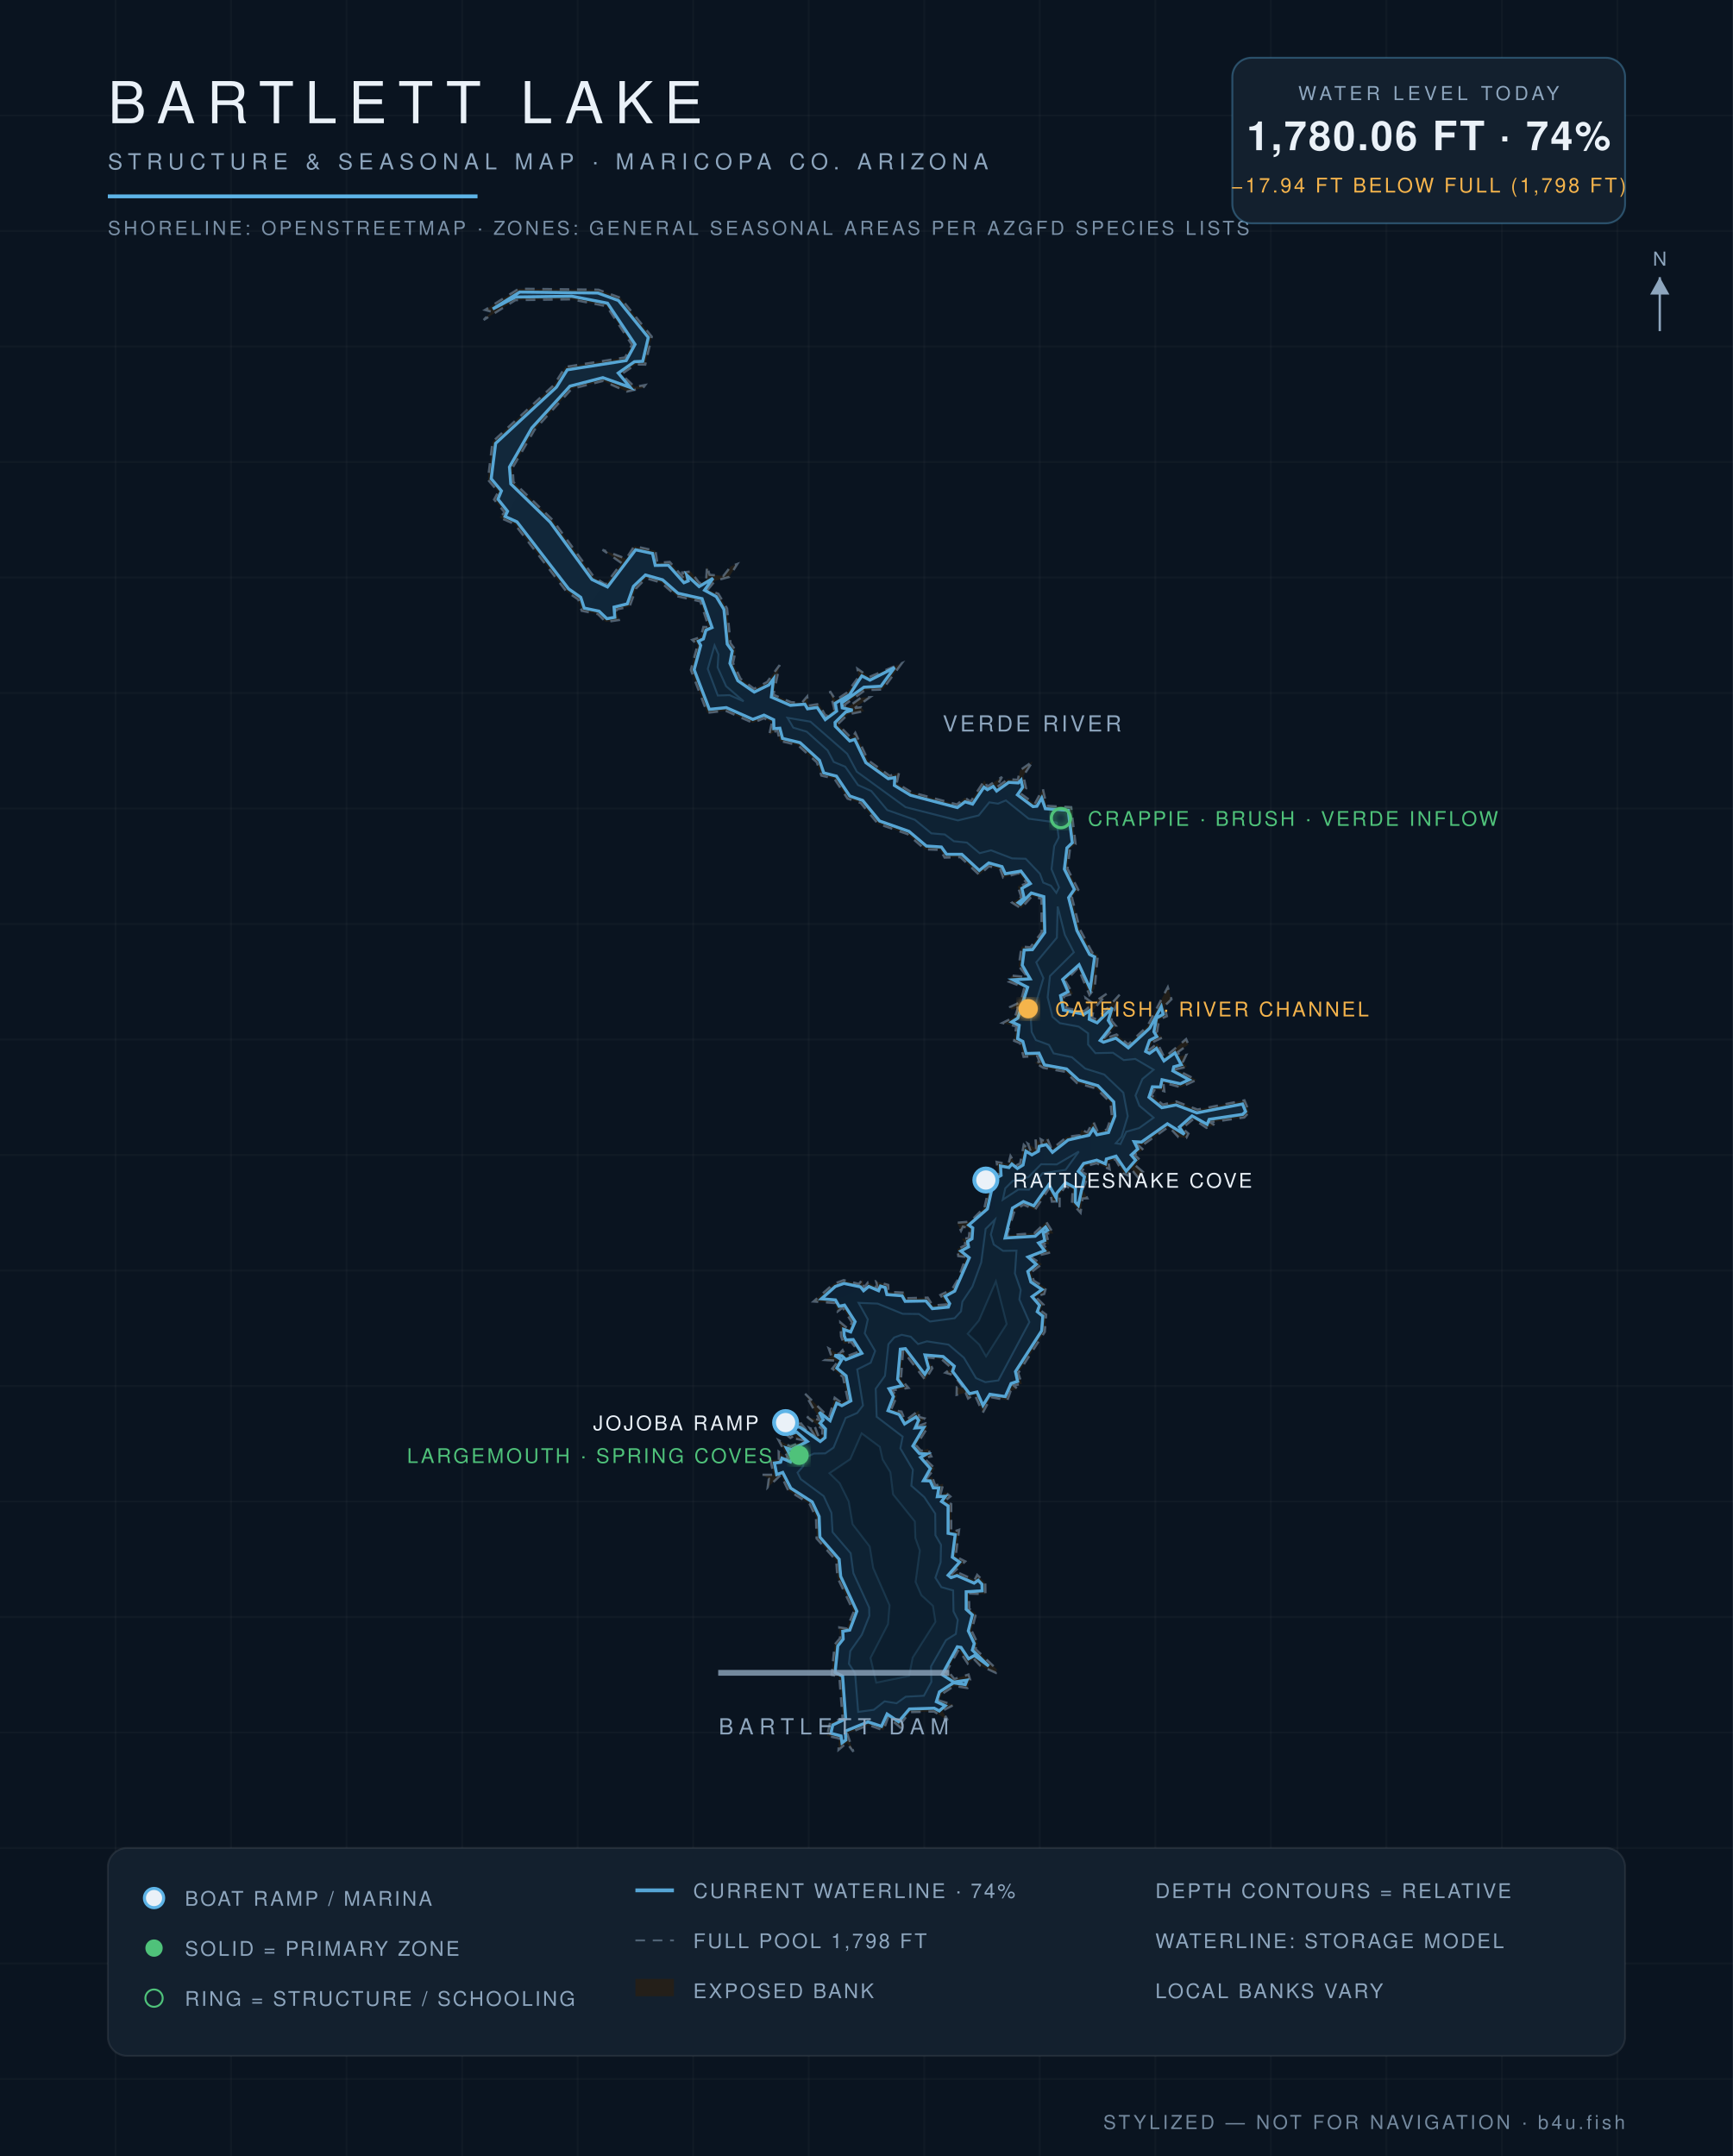
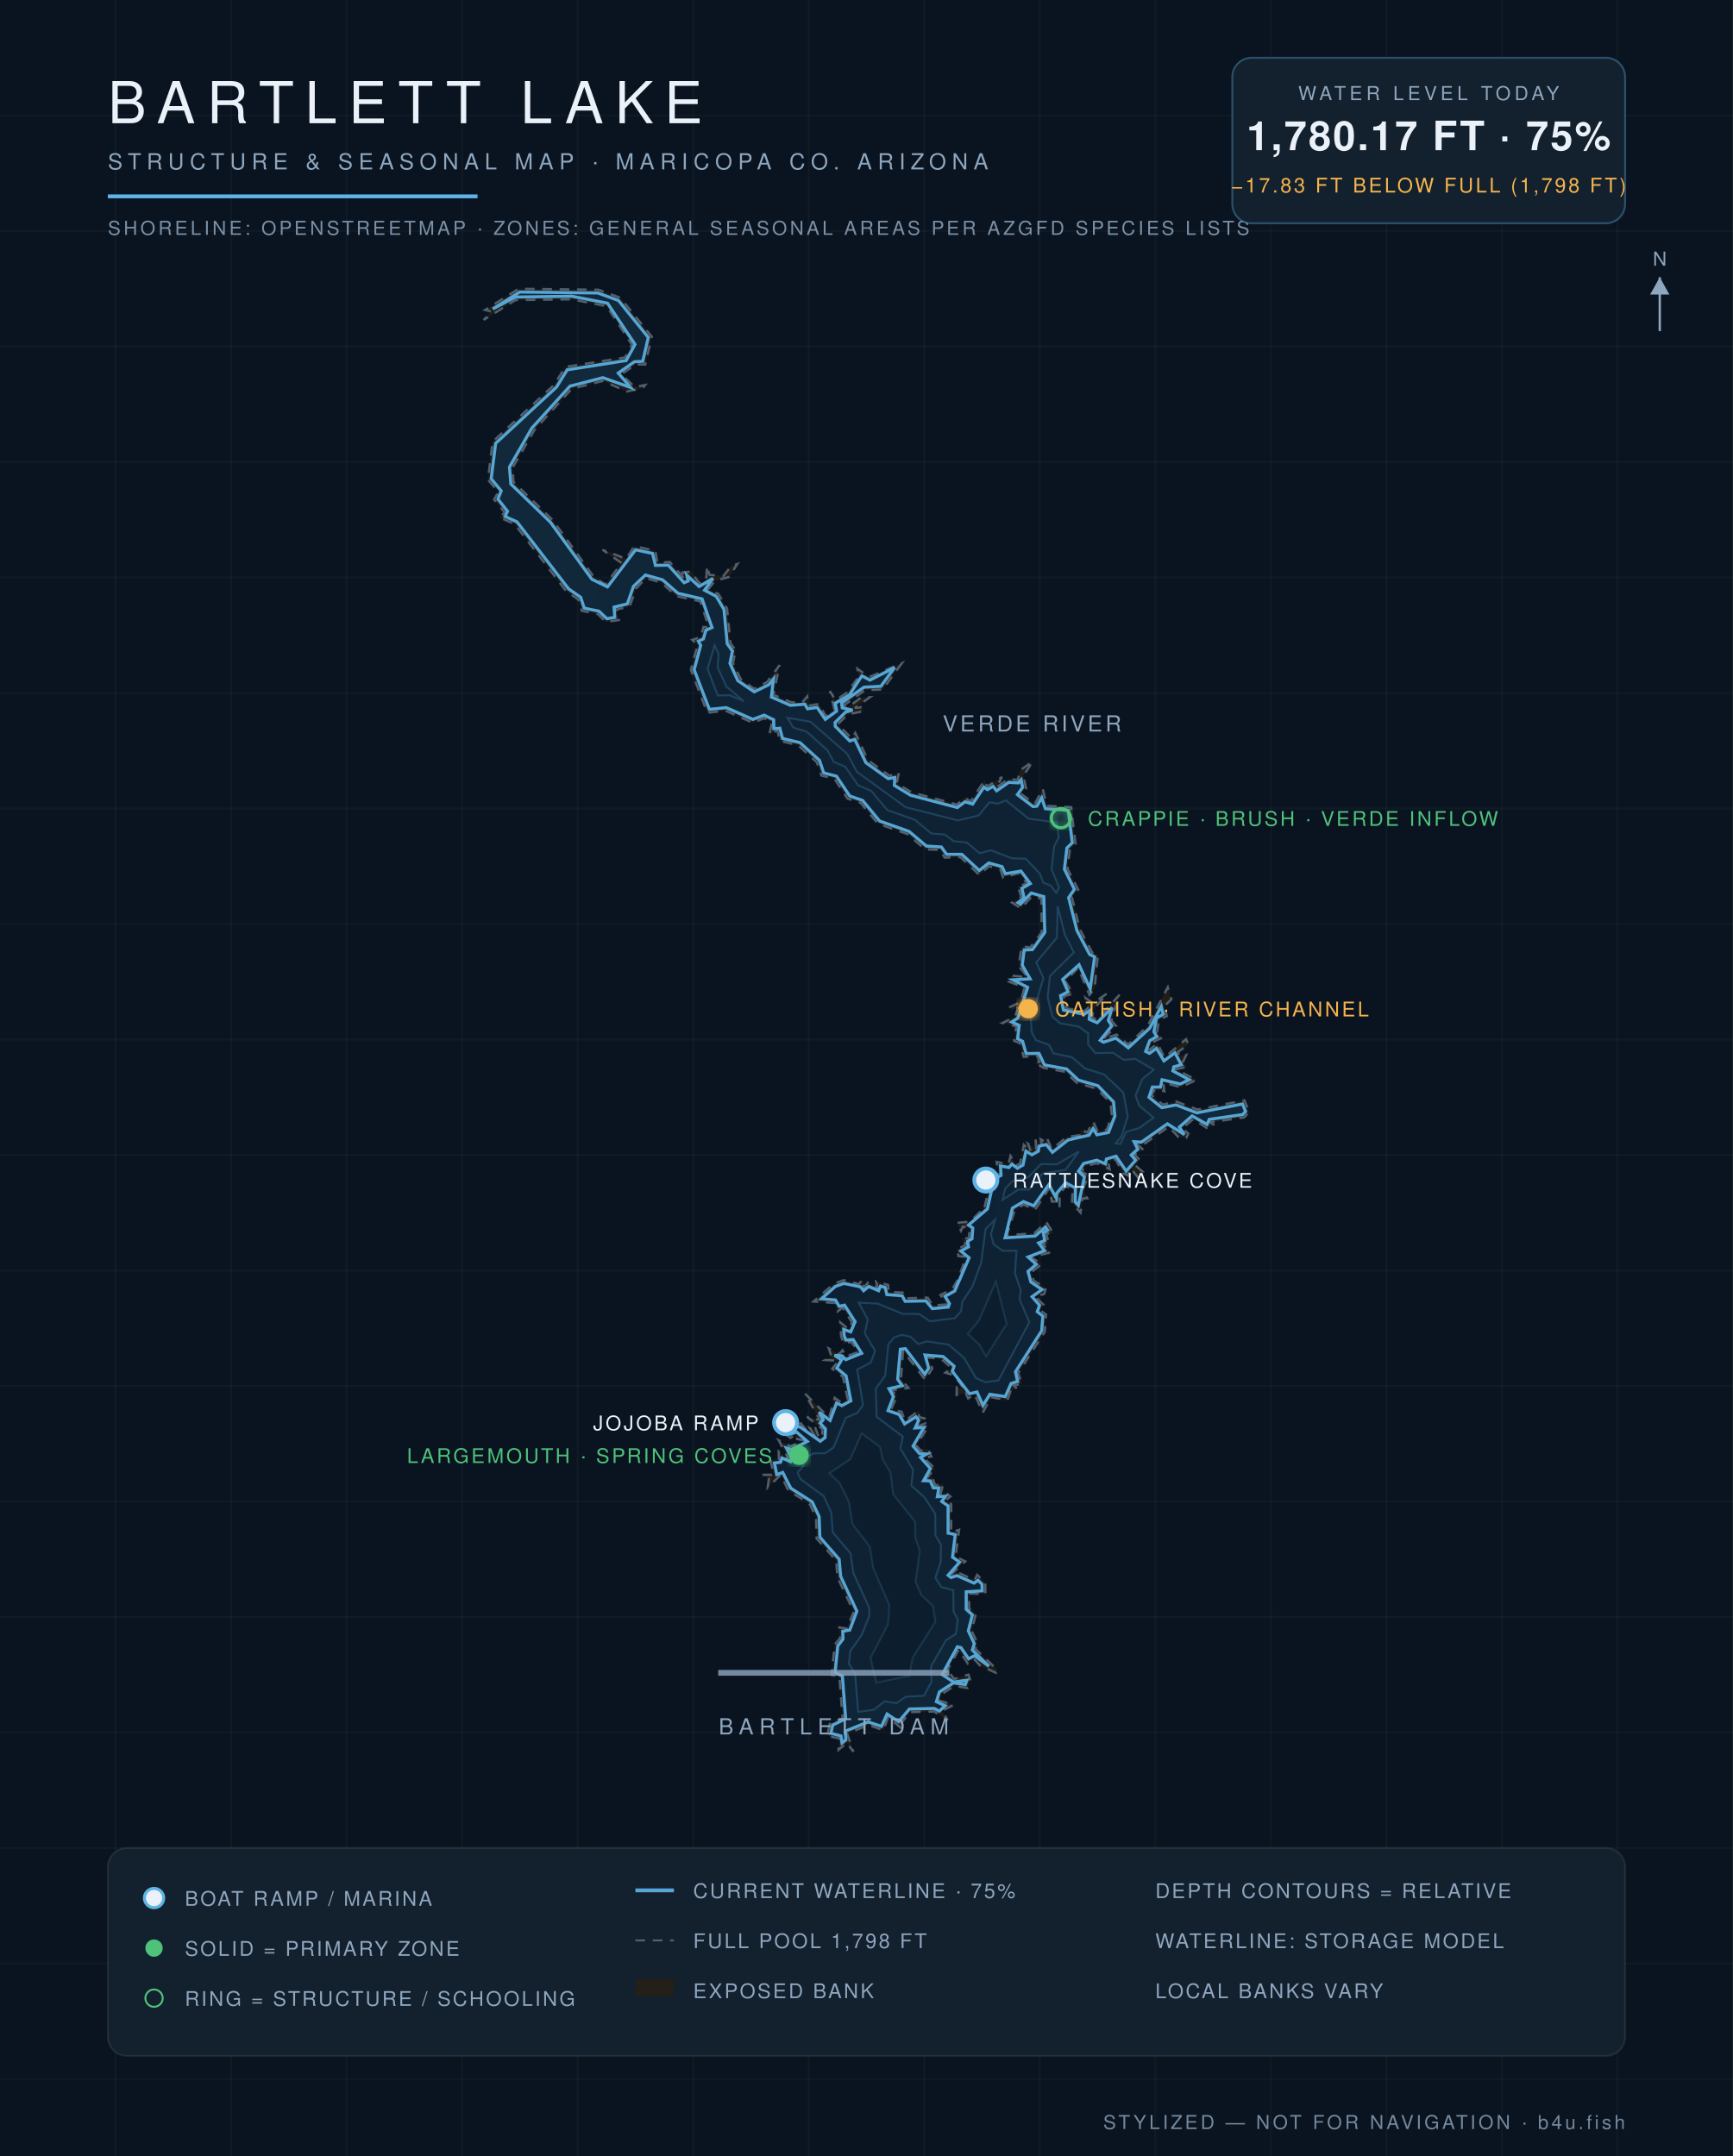
<svg xmlns="http://www.w3.org/2000/svg" viewBox="0 0 900 1120" font-family="Helvetica,Arial,sans-serif">
  <defs>
    <radialGradient id="wg" cx="45%" cy="60%" r="80%">
      <stop offset="0%" stop-color="#0c1f31" />
      <stop offset="55%" stop-color="#102639" />
      <stop offset="100%" stop-color="#13293c" />
    </radialGradient>
    <filter id="glow">
      <feGaussianBlur stdDeviation="2.2" result="b" />
      <feMerge>
        <feMergeNode in="b" />
        <feMergeNode in="SourceGraphic" />
      </feMerge>
    </filter>
  </defs>
  <rect width="900" height="1120" fill="#0a1420" />
  <g stroke="#ffffff" stroke-opacity="0.025">
    <line x1="60" y1="0" x2="60" y2="1120" />
    <line x1="120" y1="0" x2="120" y2="1120" />
    <line x1="180" y1="0" x2="180" y2="1120" />
    <line x1="240" y1="0" x2="240" y2="1120" />
    <line x1="300" y1="0" x2="300" y2="1120" />
    <line x1="360" y1="0" x2="360" y2="1120" />
    <line x1="420" y1="0" x2="420" y2="1120" />
    <line x1="480" y1="0" x2="480" y2="1120" />
    <line x1="540" y1="0" x2="540" y2="1120" />
    <line x1="600" y1="0" x2="600" y2="1120" />
    <line x1="660" y1="0" x2="660" y2="1120" />
    <line x1="720" y1="0" x2="720" y2="1120" />
    <line x1="780" y1="0" x2="780" y2="1120" />
    <line x1="840" y1="0" x2="840" y2="1120" />
    <line x1="0" y1="60" x2="900" y2="60" />
    <line x1="0" y1="120" x2="900" y2="120" />
    <line x1="0" y1="180" x2="900" y2="180" />
    <line x1="0" y1="240" x2="900" y2="240" />
    <line x1="0" y1="300" x2="900" y2="300" />
    <line x1="0" y1="360" x2="900" y2="360" />
    <line x1="0" y1="420" x2="900" y2="420" />
    <line x1="0" y1="480" x2="900" y2="480" />
    <line x1="0" y1="540" x2="900" y2="540" />
    <line x1="0" y1="600" x2="900" y2="600" />
    <line x1="0" y1="660" x2="900" y2="660" />
    <line x1="0" y1="720" x2="900" y2="720" />
    <line x1="0" y1="780" x2="900" y2="780" />
    <line x1="0" y1="840" x2="900" y2="840" />
    <line x1="0" y1="900" x2="900" y2="900" />
    <line x1="0" y1="960" x2="900" y2="960" />
    <line x1="0" y1="1020" x2="900" y2="1020" />
    <line x1="0" y1="1080" x2="900" y2="1080" />
  </g>
  <path d="M 511.3,627.2 L 514.0,615.3 L 511.9,613.1 L 518.5,609.7 L 517.6,603.6 L 523.7,604.8 L 524.8,600.5 L 527.8,605.4 L 529.8,604.4 L 531.7,594.7 L 535.4,598.3 L 533.8,594.1 L 538.1,596.8 L 537.8,591.6 L 541.0,594.4 L 540.5,591.8 L 542.8,593.0 L 543.7,590.9 L 546.2,597.0 L 554.1,590.6 L 560.8,589.7 L 561.6,586.9 L 564.7,588.3 L 567.8,582.6 L 570.1,587.9 L 574.9,586.8 L 577.4,579.4 L 576.7,572.7 L 569.4,565.5 L 559.3,562.6 L 553.3,556.8 L 541.8,554.7 L 537.4,551.9 L 539.8,551.6 L 538.8,548.6 L 531.6,549.0 L 529.7,541.9 L 526.7,540.7 L 527.8,533.2 L 520.6,531.4 L 527.1,528.2 L 528.7,523.5 L 525.2,524.5 L 524.6,523.1 L 530.1,520.5 L 532.0,513.0 L 523.8,509.9 L 525.4,506.8 L 533.6,507.6 L 529.1,501.9 L 530.5,491.7 L 535.1,492.1 L 541.0,484.4 L 540.9,466.9 L 536.0,465.5 L 530.3,471.9 L 525.6,468.9 L 530.4,466.0 L 528.6,460.5 L 533.4,458.9 L 529.0,453.6 L 521.0,455.9 L 519.5,451.6 L 513.6,450.0 L 508.6,454.5 L 498.8,445.3 L 490.6,445.5 L 488.3,441.5 L 480.4,441.2 L 471.3,433.3 L 455.9,427.9 L 447.0,417.1 L 440.2,414.9 L 433.3,404.5 L 426.6,402.9 L 424.2,396.0 L 414.4,387.1 L 405.0,384.9 L 403.7,379.4 L 399.5,381.7 L 400.9,375.3 L 396.8,373.1 L 391.0,375.5 L 376.8,369.2 L 367.3,370.3 L 358.8,348.0 L 362.3,335.0 L 359.5,332.4 L 364.0,330.9 L 365.3,325.7 L 368.1,325.8 L 363.7,312.4 L 351.4,309.7 L 343.3,302.6 L 335.5,300.4 L 330.4,305.6 L 327.0,315.1 L 319.9,316.7 L 321.4,322.1 L 314.6,323.1 L 310.5,319.0 L 302.1,317.3 L 300.3,311.4 L 294.1,307.2 L 267.3,272.3 L 259.4,268.8 L 262.1,266.2 L 256.6,259.5 L 258.8,255.5 L 253.4,249.2 L 255.8,229.5 L 287.7,200.0 L 293.6,190.6 L 324.6,185.7 L 328.2,179.1 L 315.1,159.1 L 296.8,155.5 L 267.7,155.9 L 251.2,166.2 L 255.2,161.9 L 251.9,161.0 L 269.4,150.0 L 310.8,150.5 L 322.2,154.7 L 338.5,174.9 L 335.1,189.4 L 330.2,189.3 L 322.7,194.4 L 329.6,201.0 L 335.1,200.0 L 334.0,201.5 L 325.6,203.4 L 313.1,197.9 L 296.9,202.0 L 277.6,223.3 L 266.2,243.0 L 266.7,250.4 L 287.0,270.1 L 308.6,299.9 L 314.5,303.6 L 322.8,292.5 L 312.9,285.6 L 325.2,290.3 L 329.4,283.7 L 340.4,286.1 L 341.4,292.4 L 347.8,291.9 L 355.8,301.1 L 354.4,297.4 L 358.7,296.9 L 363.3,303.0 L 366.7,301.6 L 367.2,294.0 L 368.5,298.6 L 375.7,299.2 L 379.6,294.2 L 382.9,293.0 L 378.7,299.7 L 371.4,301.7 L 367.6,306.3 L 373.1,308.5 L 377.6,316.1 L 379.4,334.2 L 382.1,337.8 L 380.7,344.4 L 384.6,352.6 L 391.6,357.8 L 398.4,354.3 L 404.9,345.5 L 401.7,360.9 L 410.9,364.8 L 416.5,365.0 L 419.2,361.8 L 419.7,366.6 L 425.3,365.7 L 429.0,372.2 L 433.3,368.3 L 431.0,359.0 L 434.0,363.7 L 440.0,359.7 L 446.0,351.5 L 445.3,347.4 L 451.4,351.7 L 468.4,344.5 L 458.4,358.2 L 449.3,358.5 L 438.3,366.4 L 440.7,367.1 L 447.2,362.4 L 451.8,362.2 L 444.0,367.8 L 447.3,367.4 L 448.8,369.4 L 440.4,371.1 L 435.1,376.2 L 442.3,383.6 L 444.2,380.7 L 450.8,394.9 L 462.0,403.0 L 466.9,401.4 L 465.7,406.9 L 473.5,411.6 L 497.0,417.9 L 501.1,414.4 L 504.1,416.4 L 511.3,405.4 L 512.7,408.6 L 520.4,403.6 L 517.3,409.2 L 523.5,404.7 L 528.6,405.1 L 529.7,400.2 L 536.4,395.5 L 531.5,403.0 L 532.9,409.6 L 529.9,412.1 L 537.4,417.6 L 541.6,409.8 L 543.6,418.6 L 556.3,419.3 L 558.6,438.5 L 555.7,441.0 L 554.4,451.3 L 560.0,462.2 L 556.7,466.1 L 560.8,482.7 L 567.3,494.9 L 570.2,496.0 L 568.5,513.5 L 565.8,516.9 L 559.9,502.8 L 553.3,509.7 L 557.3,516.3 L 552.5,517.5 L 553.8,523.8 L 563.1,525.3 L 565.1,523.6 L 563.8,518.4 L 567.5,521.1 L 575.1,516.0 L 567.9,524.5 L 567.2,528.7 L 569.7,529.6 L 581.5,516.7 L 577.2,530.1 L 579.7,533.1 L 572.9,539.8 L 579.9,537.4 L 585.9,542.6 L 595.9,533.1 L 606.5,512.8 L 608.4,519.1 L 604.7,522.7 L 606.0,527.9 L 602.0,529.6 L 600.9,536.3 L 603.7,539.0 L 598.4,541.5 L 596.6,545.6 L 601.2,542.0 L 604.7,549.4 L 616.0,539.8 L 617.2,542.6 L 611.8,546.5 L 612.5,548.7 L 616.1,548.0 L 614.4,551.6 L 616.4,554.2 L 610.6,555.5 L 621.4,561.0 L 613.2,564.8 L 604.2,562.4 L 604.7,566.9 L 599.9,565.6 L 598.0,568.9 L 603.9,573.8 L 610.9,572.2 L 621.9,576.4 L 646.3,571.6 L 648.8,577.7 L 646.2,580.5 L 628.5,583.0 L 630.8,584.5 L 626.6,585.9 L 619.8,581.3 L 614.0,586.1 L 617.2,588.9 L 616.1,591.1 L 612.0,590.7 L 607.0,585.3 L 593.1,595.1 L 590.3,594.2 L 593.8,597.3 L 589.1,599.8 L 591.9,602.4 L 589.9,605.6 L 593.6,608.8 L 591.5,612.3 L 587.2,606.9 L 585.9,610.7 L 583.4,609.6 L 579.3,602.2 L 575.6,603.5 L 576.3,607.4 L 569.5,604.3 L 563.7,605.8 L 561.7,608.7 L 565.3,610.6 L 562.3,617.9 L 564.7,622.5 L 562.2,622.6 L 561.2,630.0 L 556.7,625.0 L 557.1,617.9 L 553.4,616.1 L 550.3,620.7 L 550.3,627.2 L 549.6,624.1 L 546.3,624.2 L 545.0,617.1 L 537.5,628.5 L 531.6,625.8 L 527.0,628.7 L 522.9,641.7 L 537.2,640.6 L 543.4,634.8 L 547.1,640.8 L 543.4,640.8 L 544.8,646.4 L 541.1,645.9 L 545.7,650.6 L 535.5,653.1 L 541.1,656.7 L 535.5,660.9 L 536.9,665.3 L 543.2,669.1 L 542.3,672.2 L 537.7,673.6 L 542.0,677.8 L 540.2,680.6 L 543.3,682.9 L 542.6,691.9 L 528.8,713.3 L 530.7,718.9 L 526.4,719.7 L 528.4,721.4 L 524.9,722.5 L 523.2,727.4 L 514.7,725.8 L 510.4,733.9 L 506.1,724.2 L 502.8,726.5 L 501.5,723.5 L 496.8,724.6 L 496.9,720.7 L 500.5,721.2 L 495.4,714.4 L 491.0,713.1 L 494.2,710.7 L 488.9,706.0 L 481.5,705.1 L 484.2,710.8 L 480.5,716.8 L 469.0,701.8 L 467.9,716.4 L 471.8,721.0 L 463.1,722.3 L 465.9,725.1 L 462.8,732.3 L 468.2,733.3 L 470.1,738.1 L 477.2,732.7 L 477.3,736.1 L 480.1,736.8 L 476.7,740.8 L 480.7,739.4 L 481.7,741.7 L 475.8,750.9 L 478.3,753.7 L 482.0,752.6 L 483.7,756.6 L 479.7,757.3 L 485.5,762.8 L 481.0,768.3 L 484.1,767.2 L 485.7,771.6 L 489.9,770.8 L 488.3,776.9 L 491.1,775.3 L 493.6,777.4 L 490.7,779.6 L 494.0,781.3 L 494.0,796.1 L 498.1,794.7 L 496.3,808.6 L 501.3,811.1 L 494.0,817.9 L 497.1,816.7 L 506.1,820.8 L 507.5,818.1 L 511.7,822.3 L 511.8,828.1 L 503.2,827.8 L 503.4,835.8 L 506.9,838.2 L 504.6,847.1 L 507.8,853.8 L 506.6,856.6 L 517.8,867.3 L 517.2,869.0 L 509.1,865.3 L 505.6,861.6 L 502.6,864.2 L 497.9,857.0 L 490.9,869.5 L 492.5,868.3 L 495.6,872.2 L 503.0,869.9 L 503.9,872.8 L 502.4,876.9 L 495.6,875.8 L 489.2,880.0 L 487.8,883.4 L 495.3,885.7 L 489.4,888.7 L 492.2,893.6 L 485.1,889.1 L 472.6,889.4 L 468.3,894.8 L 469.2,898.8 L 461.3,892.0 L 458.8,898.9 L 451.1,896.1 L 440.0,900.6 L 443.2,910.0 L 439.8,905.4 L 435.5,909.0 L 435.8,903.1 L 429.5,901.7 L 431.1,894.9 L 437.6,892.7 L 435.9,871.0 L 431.9,870.1 L 433.5,854.3 L 436.3,851.0 L 435.9,845.4 L 439.8,846.0 L 443.4,837.3 L 434.9,819.4 L 434.3,810.7 L 424.1,799.2 L 423.8,788.2 L 420.4,781.1 L 409.4,774.3 L 405.5,766.2 L 398.7,772.7 L 399.3,768.1 L 395.8,766.1 L 401.8,766.1 L 400.1,758.4 L 404.5,758.3 L 404.4,754.1 L 409.6,758.0 L 404.4,748.2 L 410.5,751.4 L 417.7,748.3 L 412.8,747.3 L 413.1,745.4 L 410.5,747.0 L 404.8,742.5 L 406.6,738.4 L 415.5,739.7 L 414.4,737.4 L 419.0,743.2 L 422.6,745.0 L 420.6,741.9 L 423.3,743.1 L 423.2,741.2 L 425.5,747.2 L 427.0,746.1 L 427.1,742.4 L 419.1,736.0 L 425.8,737.7 L 418.0,723.9 L 430.6,736.4 L 433.5,726.1 L 436.9,728.6 L 440.3,727.2 L 437.8,715.3 L 432.2,711.0 L 435.5,706.9 L 428.5,706.5 L 431.8,704.5 L 430.4,700.5 L 435.7,703.5 L 437.6,701.4 L 439.2,704.7 L 446.1,702.2 L 441.9,697.0 L 438.3,698.1 L 436.8,694.2 L 436.4,686.9 L 440.8,690.6 L 442.5,687.0 L 437.6,679.3 L 435.0,681.3 L 433.5,676.9 L 422.5,676.1 L 433.0,666.9 L 438.2,665.0 L 446.1,667.0 L 447.9,664.6 L 448.7,668.9 L 450.8,666.2 L 455.8,668.9 L 455.0,665.7 L 461.3,667.5 L 461.4,671.1 L 469.7,671.5 L 470.6,674.4 L 481.8,674.1 L 484.4,678.2 L 491.6,677.6 L 488.4,672.7 L 494.4,669.8 L 497.6,664.5 L 501.7,653.0 L 497.7,652.5 L 497.2,648.9 L 501.8,646.6 L 499.5,643.6 L 503.2,643.1 L 503.6,638.2 L 500.1,637.2 L 499.1,639.4 L 497.0,635.2 L 503.9,634.6 L 511.3,627.2 Z" fill="#241f19" fill-opacity="0.9" stroke="#8ea6be" stroke-opacity="0.5" stroke-width="1.2" stroke-dasharray="5 4" />
-   <path d="M 255.9,160.5 L 269.9,151.7 L 310.5,152.2 L 321.2,156.1 L 336.7,175.3 L 333.8,187.7 L 329.5,187.9 L 321.1,193.8 L 327.4,201.3 L 313.1,196.2 L 296.0,200.6 L 276.2,222.3 L 264.6,242.6 L 265.3,251.4 L 285.7,271.2 L 307.4,301.0 L 315.5,304.9 L 330.1,285.6 L 338.9,287.5 L 340.3,293.7 L 347.1,293.6 L 355.2,302.7 L 357.4,301.8 L 356.7,298.8 L 363.1,304.7 L 370.3,300.4 L 365.9,306.6 L 372.0,309.9 L 376.0,316.6 L 377.7,334.6 L 380.3,338.2 L 379.1,344.6 L 383.2,353.6 L 391.7,359.5 L 399.3,355.8 L 401.7,352.7 L 400.6,362.1 L 410.5,366.4 L 418.0,365.8 L 419.4,368.2 L 424.4,367.5 L 428.6,373.8 L 434.5,369.4 L 433.8,365.3 L 441.2,360.9 L 447.6,351.1 L 451.8,353.3 L 464.6,346.8 L 457.5,356.5 L 448.7,357.0 L 437.1,365.2 L 437.4,367.7 L 442.8,368.9 L 439.2,369.9 L 433.7,375.3 L 433.8,377.3 L 441.3,384.9 L 443.9,384.1 L 449.7,396.2 L 461.3,404.5 L 464.7,403.9 L 464.5,408.0 L 472.9,413.1 L 497.2,419.5 L 501.2,416.5 L 505.1,417.7 L 511.0,408.9 L 512.8,410.2 L 515.8,408.5 L 517.6,410.9 L 523.9,406.4 L 528.9,406.7 L 530.3,405.2 L 531.1,409.0 L 528.4,412.9 L 536.5,419.0 L 538.5,418.8 L 541.0,414.5 L 542.9,420.1 L 554.8,420.9 L 556.9,437.8 L 554.1,440.5 L 552.8,451.5 L 558.0,462.0 L 555.0,466.3 L 559.3,483.4 L 565.9,495.8 L 568.5,497.1 L 566.2,513.7 L 560.4,501.2 L 551.9,508.8 L 554.7,515.2 L 550.8,517.2 L 552.3,524.7 L 563.0,526.9 L 566.1,524.9 L 565.7,529.5 L 569.8,531.3 L 577.6,523.4 L 575.6,530.1 L 577.4,532.9 L 571.4,540.5 L 573.1,541.4 L 579.5,539.3 L 586.0,544.3 L 597.1,534.1 L 603.1,522.9 L 604.1,526.9 L 600.6,528.9 L 599.3,536.0 L 600.8,538.5 L 597.0,540.5 L 595.0,546.2 L 597.0,547.2 L 600.6,544.6 L 604.5,551.1 L 610.2,546.9 L 613.5,553.1 L 609.6,554.2 L 609.1,556.3 L 617.6,560.9 L 613.0,563.0 L 603.5,560.9 L 602.7,564.7 L 598.5,564.6 L 596.7,570.0 L 603.4,575.4 L 610.8,574.0 L 621.6,578.1 L 645.3,573.5 L 646.9,577.4 L 645.4,578.9 L 628.0,581.5 L 626.9,584.1 L 619.1,579.7 L 612.5,585.5 L 615.1,589.3 L 606.3,583.8 L 592.8,593.3 L 589.0,593.1 L 590.9,596.9 L 587.5,600.0 L 589.8,602.7 L 584.9,608.4 L 579.6,600.6 L 574.6,602.1 L 574.1,604.6 L 569.6,602.7 L 562.8,604.4 L 560.0,608.5 L 563.2,611.3 L 560.0,626.2 L 558.4,624.4 L 558.5,617.1 L 553.4,614.4 L 548.8,619.9 L 548.6,622.4 L 544.7,615.4 L 536.9,626.4 L 531.5,624.2 L 525.8,627.6 L 522.0,643.1 L 537.6,642.2 L 543.0,637.4 L 544.1,639.1 L 541.8,640.4 L 542.6,644.4 L 539.4,645.7 L 542.5,649.7 L 533.9,653.0 L 538.2,656.8 L 533.8,660.5 L 535.4,666.0 L 541.2,669.9 L 536.0,673.6 L 539.9,678.1 L 538.7,681.4 L 541.6,683.7 L 541.0,691.3 L 527.4,712.5 L 528.5,717.6 L 525.1,718.7 L 522.1,725.5 L 514.1,724.3 L 510.5,730.1 L 507.4,723.1 L 503.5,724.0 L 494.7,712.4 L 495.6,709.7 L 489.8,704.7 L 480.4,703.9 L 482.3,710.7 L 480.3,713.9 L 470.2,700.6 L 467.6,700.9 L 466.2,716.5 L 468.6,719.8 L 461.7,721.4 L 464.0,725.5 L 461.2,732.8 L 467.0,734.8 L 469.8,739.7 L 475.7,736.0 L 477.1,737.8 L 475.3,741.8 L 479.8,741.5 L 474.1,751.2 L 477.5,755.1 L 481.3,755.3 L 478.1,757.1 L 483.2,762.9 L 479.6,769.2 L 483.1,769.3 L 484.7,772.9 L 487.6,772.9 L 486.8,777.5 L 491.0,777.3 L 489.0,780.0 L 492.4,782.3 L 492.4,796.5 L 496.1,797.2 L 494.6,808.9 L 498.4,811.5 L 492.4,818.3 L 493.9,819.5 L 497.0,818.5 L 505.9,822.4 L 508.0,820.9 L 510.0,823.0 L 510.1,826.4 L 501.8,826.9 L 501.8,836.0 L 505.0,838.9 L 502.9,847.2 L 506.0,853.8 L 505.0,857.2 L 513.5,865.5 L 506.1,860.0 L 503.0,861.7 L 499.1,855.8 L 497.2,855.5 L 489.3,869.9 L 495.3,873.8 L 502.2,872.8 L 501.3,875.1 L 495.2,874.2 L 487.9,878.9 L 486.3,884.0 L 490.9,886.1 L 487.8,888.8 L 485.2,887.4 L 472.3,887.8 L 466.7,894.4 L 460.7,890.4 L 457.8,896.8 L 450.8,894.5 L 439.0,899.3 L 439.3,903.9 L 437.3,905.4 L 436.8,901.8 L 431.5,900.4 L 432.5,896.1 L 439.2,892.9 L 437.6,870.7 L 433.7,868.8 L 435.1,855.0 L 437.9,851.5 L 437.7,847.4 L 441.3,846.8 L 445.0,837.0 L 436.6,818.9 L 435.8,810.0 L 425.8,798.5 L 425.4,787.8 L 421.8,780.2 L 410.7,773.1 L 406.5,764.9 L 403.4,766.0 L 402.2,760.0 L 405.4,759.6 L 406.1,757.5 L 410.5,759.4 L 411.2,757.5 L 408.4,752.2 L 411.0,753.0 L 419.3,748.8 L 413.7,743.9 L 410.6,745.0 L 406.8,742.0 L 407.6,740.3 L 415.5,741.4 L 426.0,748.8 L 428.5,746.8 L 428.7,742.3 L 425.9,739.3 L 427.5,737.6 L 425.5,733.6 L 431.1,738.0 L 434.5,728.9 L 437.2,730.2 L 441.9,727.7 L 439.4,714.7 L 434.6,710.7 L 437.1,706.4 L 433.4,704.1 L 437.2,704.3 L 439.3,706.3 L 447.6,703.0 L 443.1,695.9 L 439.3,696.1 L 438.4,693.8 L 438.2,690.6 L 441.8,691.9 L 444.1,686.6 L 438.6,678.0 L 435.8,678.6 L 433.9,675.3 L 426.6,674.7 L 433.8,668.3 L 438.3,666.7 L 446.9,668.5 L 448.5,670.5 L 451.2,668.3 L 456.3,670.5 L 457.3,668.1 L 459.7,668.8 L 460.6,672.5 L 468.5,673.1 L 470.1,676.0 L 480.9,675.8 L 484.2,679.8 L 492.5,679.0 L 493.2,677.2 L 490.8,673.4 L 495.8,670.7 L 503.4,653.4 L 499.0,649.9 L 503.0,647.7 L 502.5,644.9 L 504.8,643.5 L 505.2,637.9 L 503.1,636.4 L 512.8,628.0 L 515.6,615.5 L 514.6,613.5 L 519.9,610.6 L 519.6,605.7 L 524.0,606.5 L 525.5,604.7 L 528.4,607.0 L 531.3,605.2 L 532.8,598.0 L 535.9,599.9 L 539.3,598.0 L 539.7,595.5 L 543.4,594.6 L 546.6,598.6 L 554.7,592.2 L 565.6,589.7 L 567.7,586.4 L 569.7,589.5 L 575.7,588.3 L 579.0,579.8 L 578.4,572.4 L 570.2,564.0 L 560.2,561.1 L 553.9,555.3 L 542.4,553.2 L 539.6,547.1 L 532.9,547.3 L 531.2,541.0 L 528.5,539.6 L 529.3,532.6 L 525.4,530.9 L 528.6,528.9 L 533.7,512.9 L 526.1,509.0 L 535.0,508.5 L 530.9,501.4 L 531.9,493.5 L 536.2,493.3 L 542.6,484.4 L 542.1,465.8 L 535.6,463.9 L 530.0,469.7 L 528.8,468.9 L 531.9,466.5 L 530.7,461.5 L 535.1,459.0 L 530.2,452.5 L 522.1,453.9 L 520.4,450.2 L 513.5,448.3 L 508.6,452.2 L 499.5,443.8 L 491.6,443.8 L 488.9,440.0 L 481.1,439.5 L 472.1,431.9 L 456.8,426.5 L 448.0,415.8 L 441.3,413.5 L 434.4,403.2 L 427.8,401.5 L 425.6,395.0 L 415.5,385.8 L 406.4,383.6 L 405.0,378.3 L 401.9,378.5 L 401.8,373.9 L 396.8,371.5 L 391.0,373.7 L 377.2,367.6 L 368.4,368.5 L 360.5,347.9 L 363.9,335.3 L 362.7,333.1 L 365.3,331.9 L 366.6,327.4 L 369.8,326.0 L 364.6,311.0 L 352.1,308.2 L 344.1,301.2 L 335.2,298.7 L 329.0,304.6 L 325.8,313.7 L 318.9,315.4 L 319.3,320.7 L 315.2,321.4 L 311.1,317.5 L 303.4,315.9 L 301.6,310.3 L 295.3,305.9 L 268.5,271.1 L 262.3,268.3 L 263.6,265.6 L 258.6,259.3 L 260.4,255.0 L 255.1,248.7 L 257.4,230.3 L 289.0,201.1 L 294.6,192.1 L 325.2,187.3 L 329.8,178.9 L 315.5,157.5 L 297.0,153.9 L 267.7,154.3 L 255.9,160.5 Z" fill="url(#wg)" stroke="#5eb4e7" stroke-opacity="0.9" stroke-width="1.6" />
-   <path d="M 371.1,335.3 L 373.1,339.9 L 372.7,346.7 L 377.1,356.5 L 386.2,364.3 L 378.9,361.1 L 372.8,361.3 L 367.6,347.5 L 371.1,335.3 Z" fill="#0e2233" stroke="#5eb4e7" stroke-opacity="0.22" stroke-width="1" />
-   <path d="M 409.0,372.9 L 420.9,374.9 L 440.0,391.6 L 445.0,400.9 L 470.3,419.3 L 497.5,426.2 L 508.3,423.6 L 513.8,416.8 L 518.3,417.5 L 522.4,415.8 L 534.2,425.3 L 548.8,427.3 L 549.8,435.1 L 547.5,439.5 L 546.1,451.5 L 550.0,461.0 L 548.6,463.8 L 545.8,460.1 L 541.8,458.5 L 540.1,453.9 L 532.7,446.1 L 525.6,445.9 L 514.7,441.7 L 508.8,443.2 L 502.2,437.7 L 495.4,437.0 L 490.7,433.5 L 483.7,432.9 L 475.2,425.9 L 460.8,420.8 L 452.5,410.9 L 445.6,407.8 L 439.0,398.3 L 433.0,395.8 L 429.8,389.8 L 419.0,380.1 L 412.0,378.0 L 409.0,372.9 Z" fill="#0e2233" stroke="#5eb4e7" stroke-opacity="0.22" stroke-width="1" />
-   <path d="M 549.3,470.9 L 553.0,485.6 L 557.7,494.7 L 545.3,507.0 L 544.1,518.1 L 546.6,528.2 L 550.4,531.5 L 560.2,533.3 L 565.1,536.8 L 565.1,542.6 L 568.9,547.1 L 578.0,546.9 L 583.6,550.7 L 589.6,550.1 L 599.1,555.7 L 593.3,560.5 L 589.7,569.1 L 591.7,574.4 L 599.1,580.6 L 591.6,586.0 L 584.9,587.9 L 581.9,594.3 L 579.5,593.9 L 582.5,590.5 L 585.7,579.8 L 583.4,567.6 L 573.5,558.2 L 563.6,555.1 L 556.7,549.2 L 547.2,547.2 L 544.8,542.8 L 538.0,540.3 L 535.8,536.1 L 535.4,529.8 L 541.9,508.1 L 538.2,499.9 L 548.9,487.1 L 549.3,470.9 Z" fill="#0e2233" stroke="#5eb4e7" stroke-opacity="0.22" stroke-width="1" />
-   <path d="M 560.3,598.2 L 553.4,607.7 L 541.4,609.5 L 534.4,618.0 L 528.9,617.9 L 520.8,623.2 L 522.1,617.3 L 525.9,613.5 L 534.1,611.5 L 540.7,604.8 L 548.8,604.9 L 560.3,598.2 Z" fill="#0e2233" stroke="#5eb4e7" stroke-opacity="0.22" stroke-width="1" />
-   <path d="M 516.7,633.6 L 514.6,641.3 L 516.1,646.5 L 520.9,649.8 L 527.9,649.7 L 527.1,661.5 L 530.1,670.1 L 529.4,675.0 L 534.6,686.8 L 518.5,717.1 L 511.7,718.0 L 506.9,715.9 L 500.6,705.3 L 492.6,698.5 L 481.4,696.8 L 476.8,698.2 L 473.0,694.4 L 468.3,693.4 L 464.4,694.8 L 461.4,698.3 L 459.6,714.7 L 454.8,721.4 L 455.3,736.0 L 468.8,746.3 L 467.6,752.4 L 474.1,763.5 L 473.3,771.8 L 480.0,777.7 L 485.7,786.3 L 485.8,797.5 L 488.7,802.5 L 488.5,811.6 L 485.8,819.6 L 488.9,824.5 L 495.0,826.2 L 495.2,837.1 L 497.4,841.5 L 496.4,848.8 L 491.3,852.0 L 483.5,865.7 L 483.7,873.7 L 479.8,880.9 L 470.4,881.4 L 465.6,884.8 L 459.4,883.8 L 453.8,888.2 L 445.7,889.3 L 444.1,869.2 L 440.9,864.3 L 441.6,857.7 L 447.6,849.2 L 451.5,839.4 L 451.4,835.1 L 443.2,817.2 L 441.8,806.9 L 432.4,795.9 L 431.8,785.9 L 427.8,777.2 L 415.9,768.4 L 414.2,765.0 L 417.1,761.7 L 418.0,757.3 L 422.7,755.1 L 428.6,755.0 L 432.9,752.0 L 439.2,736.6 L 445.2,734.0 L 448.2,730.1 L 445.2,711.4 L 452.2,707.9 L 454.5,701.8 L 449.1,692.6 L 450.7,685.4 L 445.9,676.8 L 455.8,677.2 L 468.8,682.5 L 477.2,682.6 L 483.0,686.5 L 495.8,684.8 L 499.1,681.2 L 499.8,676.2 L 505.0,668.4 L 509.6,655.8 L 511.9,638.4 L 516.7,633.6 Z" fill="#0e2233" stroke="#5eb4e7" stroke-opacity="0.22" stroke-width="1" />
+   <path d="M 255.9,160.5 L 269.9,151.7 L 310.5,152.2 L 321.2,156.1 L 336.7,175.3 L 333.8,187.7 L 329.5,187.9 L 321.1,193.8 L 327.5,201.3 L 313.1,196.2 L 296.0,200.6 L 276.2,222.4 L 264.6,242.6 L 265.3,251.4 L 285.8,271.2 L 307.4,300.9 L 315.5,304.9 L 330.1,285.6 L 338.9,287.5 L 340.4,293.7 L 347.1,293.6 L 355.3,302.7 L 357.4,301.8 L 356.7,298.8 L 363.1,304.7 L 370.3,300.4 L 365.9,306.6 L 372.0,309.8 L 376.0,316.6 L 377.7,334.5 L 380.4,338.2 L 379.1,344.6 L 383.2,353.6 L 391.7,359.4 L 399.3,355.7 L 401.7,352.7 L 400.6,362.1 L 410.5,366.4 L 418.0,365.8 L 419.4,368.2 L 424.4,367.5 L 428.6,373.7 L 434.5,369.4 L 433.8,365.3 L 441.2,360.9 L 447.6,351.1 L 451.8,353.3 L 464.6,346.8 L 457.5,356.5 L 448.7,357.0 L 437.1,365.2 L 437.4,367.7 L 442.8,368.9 L 439.2,369.9 L 433.7,375.3 L 433.8,377.3 L 441.3,384.9 L 443.9,384.1 L 449.7,396.2 L 461.3,404.5 L 464.7,403.9 L 464.5,408.0 L 472.9,413.1 L 497.2,419.5 L 501.2,416.5 L 505.1,417.7 L 511.0,408.9 L 512.8,410.2 L 515.8,408.5 L 517.6,410.8 L 523.9,406.4 L 528.9,406.7 L 530.3,405.1 L 531.1,409.0 L 528.4,412.8 L 536.5,419.0 L 538.5,418.8 L 541.0,414.4 L 542.9,420.1 L 554.8,420.9 L 556.9,437.8 L 554.1,440.5 L 552.8,451.5 L 558.0,462.0 L 555.0,466.3 L 559.3,483.4 L 565.9,495.8 L 568.5,497.1 L 566.2,513.7 L 560.4,501.2 L 551.9,508.8 L 554.7,515.2 L 550.8,517.2 L 552.3,524.7 L 563.0,526.9 L 566.1,524.9 L 565.7,529.5 L 569.8,531.3 L 577.6,523.4 L 575.6,530.1 L 577.4,532.9 L 571.4,540.4 L 573.1,541.4 L 579.5,539.3 L 586.0,544.3 L 597.1,534.1 L 603.1,522.8 L 604.1,526.9 L 600.6,528.9 L 599.3,536.0 L 600.8,538.5 L 597.1,540.6 L 595.0,546.2 L 597.0,547.2 L 600.6,544.6 L 604.5,551.1 L 610.2,546.9 L 613.5,553.1 L 609.6,554.2 L 609.1,556.3 L 617.6,560.9 L 613.0,563.1 L 603.5,560.9 L 602.7,564.7 L 598.5,564.7 L 596.7,570.0 L 603.4,575.4 L 610.8,574.0 L 621.6,578.1 L 645.3,573.5 L 646.9,577.4 L 645.4,579.0 L 628.0,581.5 L 626.9,584.1 L 619.1,579.7 L 612.5,585.5 L 615.1,589.4 L 606.3,583.8 L 592.8,593.3 L 589.0,593.1 L 590.9,597.0 L 587.5,600.0 L 589.8,602.7 L 584.9,608.4 L 579.6,600.6 L 574.6,602.1 L 574.1,604.6 L 569.6,602.7 L 562.8,604.4 L 560.1,608.5 L 563.2,611.3 L 560.0,626.2 L 558.4,624.4 L 558.5,617.1 L 553.4,614.4 L 548.8,619.9 L 548.6,622.4 L 544.7,615.4 L 536.9,626.4 L 531.5,624.2 L 525.8,627.6 L 522.0,643.0 L 537.6,642.1 L 543.0,637.4 L 544.1,639.1 L 541.8,640.4 L 542.6,644.4 L 539.4,645.7 L 542.5,649.7 L 533.9,653.0 L 538.2,656.8 L 533.9,660.5 L 535.4,666.0 L 541.2,669.9 L 536.0,673.6 L 539.9,678.1 L 538.7,681.4 L 541.6,683.7 L 541.0,691.3 L 527.4,712.6 L 528.5,717.6 L 525.1,718.7 L 522.1,725.5 L 514.1,724.3 L 510.5,730.1 L 507.4,723.1 L 503.5,724.0 L 494.6,712.4 L 495.5,709.7 L 489.8,704.7 L 480.4,703.9 L 482.3,710.7 L 480.3,713.9 L 470.2,700.6 L 467.6,700.9 L 466.2,716.5 L 468.6,719.8 L 461.7,721.4 L 464.0,725.5 L 461.2,732.8 L 467.0,734.8 L 469.8,739.7 L 475.7,736.0 L 477.1,737.8 L 475.3,741.8 L 479.9,741.5 L 474.2,751.2 L 477.5,755.1 L 481.3,755.3 L 478.1,757.1 L 483.2,762.9 L 479.6,769.2 L 483.1,769.3 L 484.7,772.9 L 487.6,772.9 L 486.8,777.5 L 491.0,777.3 L 489.1,780.0 L 492.4,782.3 L 492.4,796.4 L 496.1,797.2 L 494.7,808.9 L 498.4,811.5 L 492.4,818.3 L 493.9,819.5 L 497.0,818.5 L 505.9,822.4 L 507.9,820.9 L 510.0,823.0 L 510.1,826.4 L 501.8,826.9 L 501.8,836.0 L 505.0,838.9 L 502.9,847.2 L 506.0,853.8 L 505.0,857.2 L 513.6,865.6 L 506.1,860.1 L 503.0,861.7 L 499.1,855.9 L 497.2,855.5 L 489.3,869.9 L 495.3,873.8 L 502.2,872.8 L 501.3,875.1 L 495.2,874.2 L 487.9,878.9 L 486.3,884.0 L 490.9,886.1 L 487.8,888.9 L 485.2,887.5 L 472.3,887.8 L 466.7,894.4 L 460.7,890.4 L 457.8,896.8 L 450.9,894.5 L 439.0,899.3 L 439.3,903.9 L 437.3,905.4 L 436.8,901.8 L 431.5,900.4 L 432.5,896.1 L 439.2,892.9 L 437.5,870.7 L 433.7,868.8 L 435.1,855.0 L 437.8,851.5 L 437.7,847.4 L 441.3,846.8 L 445.0,837.0 L 436.6,818.9 L 435.8,810.0 L 425.8,798.5 L 425.4,787.8 L 421.8,780.2 L 410.7,773.1 L 406.5,764.9 L 403.4,766.0 L 402.2,760.0 L 405.4,759.6 L 406.1,757.4 L 410.5,759.3 L 411.2,757.5 L 408.4,752.2 L 411.0,753.0 L 419.3,748.8 L 413.7,743.9 L 410.6,745.0 L 406.8,742.0 L 407.6,740.2 L 415.5,741.3 L 426.0,748.7 L 428.5,746.8 L 428.7,742.3 L 425.9,739.3 L 427.5,737.6 L 425.4,733.6 L 431.1,737.9 L 434.5,728.8 L 437.2,730.2 L 441.9,727.7 L 439.4,714.7 L 434.6,710.7 L 437.1,706.4 L 433.4,704.1 L 437.2,704.3 L 439.3,706.3 L 447.5,703.0 L 443.1,695.9 L 439.3,696.1 L 438.4,693.8 L 438.2,690.6 L 441.8,691.9 L 444.1,686.6 L 438.6,678.0 L 435.8,678.6 L 433.9,675.3 L 426.6,674.7 L 433.8,668.3 L 438.3,666.7 L 446.9,668.5 L 448.5,670.5 L 451.2,668.3 L 456.3,670.5 L 457.3,668.1 L 459.7,668.8 L 460.6,672.5 L 468.5,673.1 L 470.1,676.0 L 480.9,675.8 L 484.2,679.8 L 492.5,679.0 L 493.1,677.2 L 490.8,673.4 L 495.8,670.7 L 503.3,653.4 L 499.0,649.9 L 503.0,647.7 L 502.5,644.9 L 504.8,643.5 L 505.2,637.9 L 503.0,636.4 L 512.8,628.0 L 515.6,615.5 L 514.6,613.5 L 519.9,610.6 L 519.6,605.7 L 524.0,606.5 L 525.5,604.7 L 528.4,606.9 L 531.3,605.2 L 532.8,598.0 L 535.9,599.9 L 539.3,598.0 L 539.6,595.4 L 543.4,594.6 L 546.6,598.6 L 554.7,592.2 L 565.6,589.7 L 567.7,586.3 L 569.7,589.5 L 575.7,588.3 L 579.0,579.8 L 578.3,572.4 L 570.2,564.0 L 560.1,561.1 L 553.9,555.3 L 542.4,553.2 L 539.6,547.2 L 532.9,547.3 L 531.1,541.0 L 528.5,539.6 L 529.3,532.6 L 525.4,530.9 L 528.6,528.9 L 533.7,512.9 L 526.1,509.0 L 535.0,508.5 L 530.9,501.4 L 531.9,493.5 L 536.2,493.3 L 542.6,484.4 L 542.1,465.8 L 535.6,463.9 L 530.0,469.7 L 528.7,468.9 L 531.9,466.5 L 530.7,461.5 L 535.1,459.0 L 530.2,452.5 L 522.1,453.9 L 520.4,450.2 L 513.5,448.3 L 508.6,452.2 L 499.5,443.8 L 491.6,443.8 L 488.9,440.0 L 481.1,439.5 L 472.1,431.9 L 456.8,426.5 L 448.0,415.8 L 441.3,413.5 L 434.4,403.2 L 427.8,401.5 L 425.6,395.0 L 415.5,385.8 L 406.4,383.6 L 405.0,378.3 L 401.9,378.5 L 401.8,373.9 L 396.8,371.5 L 391.0,373.7 L 377.2,367.6 L 368.4,368.5 L 360.5,347.9 L 363.9,335.3 L 362.7,333.1 L 365.3,331.9 L 366.6,327.4 L 369.8,326.0 L 364.6,311.1 L 352.1,308.2 L 344.1,301.2 L 335.2,298.7 L 329.0,304.6 L 325.8,313.7 L 318.9,315.4 L 319.3,320.7 L 315.2,321.4 L 311.1,317.5 L 303.4,315.9 L 301.6,310.3 L 295.3,305.9 L 268.5,271.1 L 262.3,268.3 L 263.6,265.6 L 258.6,259.3 L 260.3,255.0 L 255.1,248.7 L 257.4,230.3 L 289.0,201.1 L 294.6,192.1 L 325.2,187.3 L 329.8,178.9 L 315.5,157.5 L 297.0,153.9 L 267.7,154.3 L 255.9,160.5 Z" fill="url(#wg)" stroke="#5eb4e7" stroke-opacity="0.9" stroke-width="1.6" />
+   <path d="M 371.1,335.3 L 373.2,339.8 L 372.7,346.7 L 377.2,356.6 L 386.3,364.3 L 378.9,361.1 L 372.8,361.3 L 367.5,347.5 L 371.1,335.3 Z" fill="#0e2233" stroke="#5eb4e7" stroke-opacity="0.22" stroke-width="1" />
+   <path d="M 409.0,372.9 L 420.9,374.9 L 440.0,391.6 L 445.0,400.9 L 470.3,419.3 L 497.5,426.2 L 508.3,423.6 L 513.8,416.8 L 518.3,417.5 L 522.4,415.8 L 534.2,425.3 L 548.9,427.3 L 549.8,435.1 L 547.5,439.5 L 546.1,451.5 L 550.0,461.0 L 548.6,463.8 L 545.8,460.1 L 541.8,458.5 L 540.1,453.9 L 532.7,446.1 L 525.6,445.9 L 514.7,441.7 L 508.7,443.2 L 502.2,437.7 L 495.4,437.0 L 490.7,433.5 L 483.7,433.0 L 475.2,425.9 L 460.8,420.8 L 452.5,410.9 L 445.6,407.9 L 439.0,398.3 L 433.0,395.8 L 429.8,389.8 L 419.0,380.1 L 412.0,378.0 L 409.0,372.9 Z" fill="#0e2233" stroke="#5eb4e7" stroke-opacity="0.22" stroke-width="1" />
+   <path d="M 549.3,470.8 L 553.0,485.6 L 557.7,494.7 L 545.3,507.0 L 544.1,518.1 L 546.6,528.2 L 550.4,531.5 L 560.2,533.3 L 565.1,536.8 L 565.1,542.6 L 568.9,547.1 L 578.0,546.9 L 583.6,550.6 L 589.6,550.1 L 599.2,555.7 L 593.3,560.5 L 589.7,569.1 L 591.7,574.4 L 599.1,580.6 L 591.6,586.0 L 584.9,587.9 L 581.9,594.3 L 579.4,593.9 L 582.5,590.5 L 585.7,579.8 L 583.4,567.6 L 573.5,558.2 L 563.6,555.1 L 556.7,549.2 L 547.2,547.2 L 544.8,542.8 L 538.0,540.3 L 535.8,536.1 L 535.4,529.8 L 541.9,508.1 L 538.2,499.9 L 548.9,487.1 L 549.3,470.8 Z" fill="#0e2233" stroke="#5eb4e7" stroke-opacity="0.22" stroke-width="1" />
+   <path d="M 560.3,598.2 L 553.4,607.7 L 541.4,609.6 L 534.4,618.0 L 528.9,617.9 L 520.7,623.3 L 522.1,617.3 L 525.9,613.5 L 534.1,611.5 L 540.7,604.7 L 548.8,604.9 L 560.3,598.2 Z" fill="#0e2233" stroke="#5eb4e7" stroke-opacity="0.22" stroke-width="1" />
+   <path d="M 516.8,633.6 L 514.6,641.3 L 516.1,646.5 L 520.9,649.8 L 527.9,649.7 L 527.1,661.5 L 530.1,670.1 L 529.5,675.0 L 534.6,686.8 L 518.5,717.1 L 511.7,718.0 L 506.9,715.9 L 500.6,705.3 L 492.6,698.5 L 481.4,696.8 L 476.8,698.2 L 472.9,694.4 L 468.3,693.4 L 464.4,694.8 L 461.4,698.3 L 459.7,714.7 L 454.8,721.4 L 455.3,736.0 L 468.9,746.3 L 467.6,752.4 L 474.2,763.5 L 473.3,771.8 L 480.0,777.7 L 485.7,786.3 L 485.8,797.5 L 488.7,802.5 L 488.5,811.6 L 485.8,819.6 L 488.9,824.5 L 495.1,826.1 L 495.2,837.1 L 497.4,841.5 L 496.4,848.8 L 491.3,852.0 L 483.5,865.7 L 483.7,873.7 L 479.9,880.9 L 470.4,881.4 L 465.6,884.8 L 459.4,883.8 L 453.8,888.2 L 445.7,889.3 L 444.1,869.2 L 440.9,864.3 L 441.6,857.7 L 447.6,849.2 L 451.5,839.4 L 451.4,835.1 L 443.2,817.2 L 441.7,806.9 L 432.4,795.9 L 431.8,785.9 L 427.8,777.2 L 415.8,768.4 L 414.2,764.9 L 417.1,761.7 L 418.0,757.3 L 422.7,755.0 L 428.6,754.9 L 432.9,752.0 L 439.2,736.6 L 445.2,734.0 L 448.2,730.0 L 445.2,711.4 L 452.2,707.9 L 454.5,701.8 L 449.1,692.6 L 450.7,685.4 L 445.9,676.7 L 455.8,677.2 L 468.8,682.5 L 477.3,682.6 L 483.0,686.4 L 495.8,684.8 L 499.1,681.2 L 499.8,676.2 L 505.0,668.4 L 509.6,655.8 L 511.9,638.4 L 516.8,633.6 Z" fill="#0e2233" stroke="#5eb4e7" stroke-opacity="0.22" stroke-width="1" />
  <path d="M 522.8,687.8 L 512.1,704.6 L 508.6,698.5 L 502.6,692.9 L 508.4,686.0 L 517.2,665.7 L 522.8,687.8 Z" fill="#0c1e2e" stroke="#5eb4e7" stroke-opacity="0.15" stroke-width="1" />
-   <path d="M 475.1,790.4 L 475.4,799.0 L 477.7,805.5 L 475.5,821.8 L 478.5,828.7 L 484.5,834.2 L 485.8,842.5 L 474.0,861.1 L 472.1,870.6 L 455.1,874.1 L 452.1,861.3 L 461.2,843.7 L 462.0,833.9 L 453.5,814.5 L 451.7,803.4 L 442.8,791.8 L 440.8,780.0 L 436.1,770.5 L 430.8,765.3 L 441.6,758.0 L 447.5,744.6 L 456.9,751.6 L 458.4,758.2 L 462.4,764.8 L 463.8,776.3 L 475.1,790.4 Z" fill="#0c1e2e" stroke="#5eb4e7" stroke-opacity="0.15" stroke-width="1" />
+   <path d="M 475.2,790.4 L 475.4,799.0 L 477.7,805.5 L 475.5,821.8 L 478.6,828.7 L 484.5,834.2 L 485.8,842.5 L 474.0,861.1 L 472.1,870.6 L 455.1,874.1 L 452.1,861.3 L 461.2,843.7 L 461.9,833.9 L 453.5,814.5 L 451.7,803.4 L 442.8,791.8 L 440.8,780.0 L 436.1,770.5 L 430.7,765.3 L 441.6,758.0 L 447.5,744.6 L 457.0,751.6 L 458.4,758.2 L 462.4,764.8 L 463.9,776.3 L 475.2,790.4 Z" fill="#0c1e2e" stroke="#5eb4e7" stroke-opacity="0.15" stroke-width="1" />
  <text x="536" y="380" fill="#8ea6be" font-size="11.5" letter-spacing="1.6" text-anchor="middle">VERDE RIVER</text>
  <line x1="373" y1="869" x2="493" y2="869" stroke="#8ea6be" stroke-width="3" stroke-opacity="0.8" />
  <text x="433" y="901" fill="#8ea6be" font-size="11.5" letter-spacing="3" text-anchor="middle">BARTLETT DAM</text>
  <circle cx="408" cy="739" r="6" fill="#eaf1f8" stroke="#5eb4e7" stroke-width="2" />
  <text x="394" y="743" fill="#eaf1f8" font-size="10.5" letter-spacing="1.2" text-anchor="end">JOJOBA RAMP</text>
  <circle cx="512" cy="613" r="6" fill="#eaf1f8" stroke="#5eb4e7" stroke-width="2" />
  <text x="526" y="617" fill="#eaf1f8" font-size="10.5" letter-spacing="1.2" text-anchor="start">RATTLESNAKE COVE</text>
  <circle cx="415" cy="756" r="5" fill="#4fc27a" filter="url(#glow)" />
  <text x="401" y="760" fill="#4fc27a" font-size="10.5" letter-spacing="1.2" text-anchor="end">LARGEMOUTH · SPRING COVES</text>
  <circle cx="551" cy="425" r="5" fill="none" stroke="#4fc27a" stroke-width="1.6" filter="url(#glow)" />
  <text x="565" y="429" fill="#4fc27a" font-size="10.5" letter-spacing="1.2" text-anchor="start">CRAPPIE · BRUSH · VERDE INFLOW</text>
  <circle cx="534" cy="524" r="5" fill="#f5b44c" filter="url(#glow)" />
  <text x="548" y="528" fill="#f5b44c" font-size="10.5" letter-spacing="1.2" text-anchor="start">CATFISH · RIVER CHANNEL</text>
  <text x="56" y="64" fill="#eaf1f8" font-size="30" letter-spacing="6" font-weight="300">BARTLETT LAKE</text>
  <text x="56" y="88" fill="#8ea6be" font-size="11.5" letter-spacing="3">STRUCTURE &amp; SEASONAL MAP · MARICOPA CO. ARIZONA</text>
  <line x1="56" y1="102" x2="248" y2="102" stroke="#5eb4e7" stroke-width="2" />
  <text x="56" y="122" fill="#8ea6be" font-size="10" letter-spacing="1.5" opacity="0.85">SHORELINE: OPENSTREETMAP · ZONES: GENERAL SEASONAL AREAS PER AZGFD SPECIES LISTS</text>
  <g>
    <rect x="640" y="30" width="204" height="86" rx="10" fill="#13202e" stroke="#5eb4e7" stroke-opacity="0.35" />
    <text x="742" y="52" fill="#8ea6be" font-size="10" letter-spacing="2" text-anchor="middle">WATER LEVEL TODAY</text>
-     <text x="742" y="78" fill="#eaf1f8" font-size="21" letter-spacing="1" text-anchor="middle" font-weight="600">1,780.06 FT · 74%</text>
-     <text x="742" y="100" fill="#f5b44c" font-size="10.5" letter-spacing="1.2" text-anchor="middle">−17.94 FT BELOW FULL (1,798 FT)</text>
+     <text x="742" y="78" fill="#eaf1f8" font-size="21" letter-spacing="1" text-anchor="middle" font-weight="600">1,780.17 FT · 75%</text>
+     <text x="742" y="100" fill="#f5b44c" font-size="10.5" letter-spacing="1.2" text-anchor="middle">−17.83 FT BELOW FULL (1,798 FT)</text>
  </g>
  <g font-size="10.5" letter-spacing="1.1">
    <rect x="56" y="960" width="788" height="108" rx="10" fill="#13202e" stroke="#ffffff" stroke-opacity="0.08" />
    <circle cx="80" cy="986" r="5" fill="#eaf1f8" stroke="#5eb4e7" stroke-width="1.6" />
    <text x="96" y="990" fill="#8ea6be">BOAT RAMP / MARINA</text>
    <circle cx="80" cy="1012" r="4.5" fill="#4fc27a" />
    <text x="96" y="1016" fill="#8ea6be">SOLID = PRIMARY ZONE</text>
    <circle cx="80" cy="1038" r="4.5" fill="none" stroke="#4fc27a" />
    <text x="96" y="1042" fill="#8ea6be">RING = STRUCTURE / SCHOOLING</text>
    <line x1="330" y1="982" x2="350" y2="982" stroke="#5eb4e7" stroke-opacity="0.9" stroke-width="2" />
-     <text x="360" y="986" fill="#8ea6be">CURRENT WATERLINE · 74%</text>
+     <text x="360" y="986" fill="#8ea6be">CURRENT WATERLINE · 75%</text>
    <line x1="330" y1="1008" x2="350" y2="1008" stroke="#8ea6be" stroke-opacity="0.5" stroke-dasharray="5 4" />
    <text x="360" y="1012" fill="#8ea6be">FULL POOL 1,798 FT</text>
    <rect x="330" y="1028" width="20" height="9" fill="#241f19" />
    <text x="360" y="1038" fill="#8ea6be">EXPOSED BANK</text>
    <text x="600" y="986" fill="#8ea6be">DEPTH CONTOURS = RELATIVE</text>
    <text x="600" y="1012" fill="#8ea6be">WATERLINE: STORAGE MODEL</text>
    <text x="600" y="1038" fill="#8ea6be">LOCAL BANKS VARY</text>
  </g>
  <text x="844" y="1106" fill="#8ea6be" font-size="10" letter-spacing="1.5" text-anchor="end" opacity="0.8">STYLIZED — NOT FOR NAVIGATION · b4u.fish</text>
  <g transform="translate(862,158)" stroke="#8ea6be" fill="#8ea6be">
    <line x1="0" y1="14" x2="0" y2="-14" stroke-width="1.2" />
    <path d="M 0,-14 l 5,9 h -10 z" stroke="none" />
    <text x="0" y="-20" font-size="10" text-anchor="middle" stroke="none">N</text>
  </g>
</svg>
